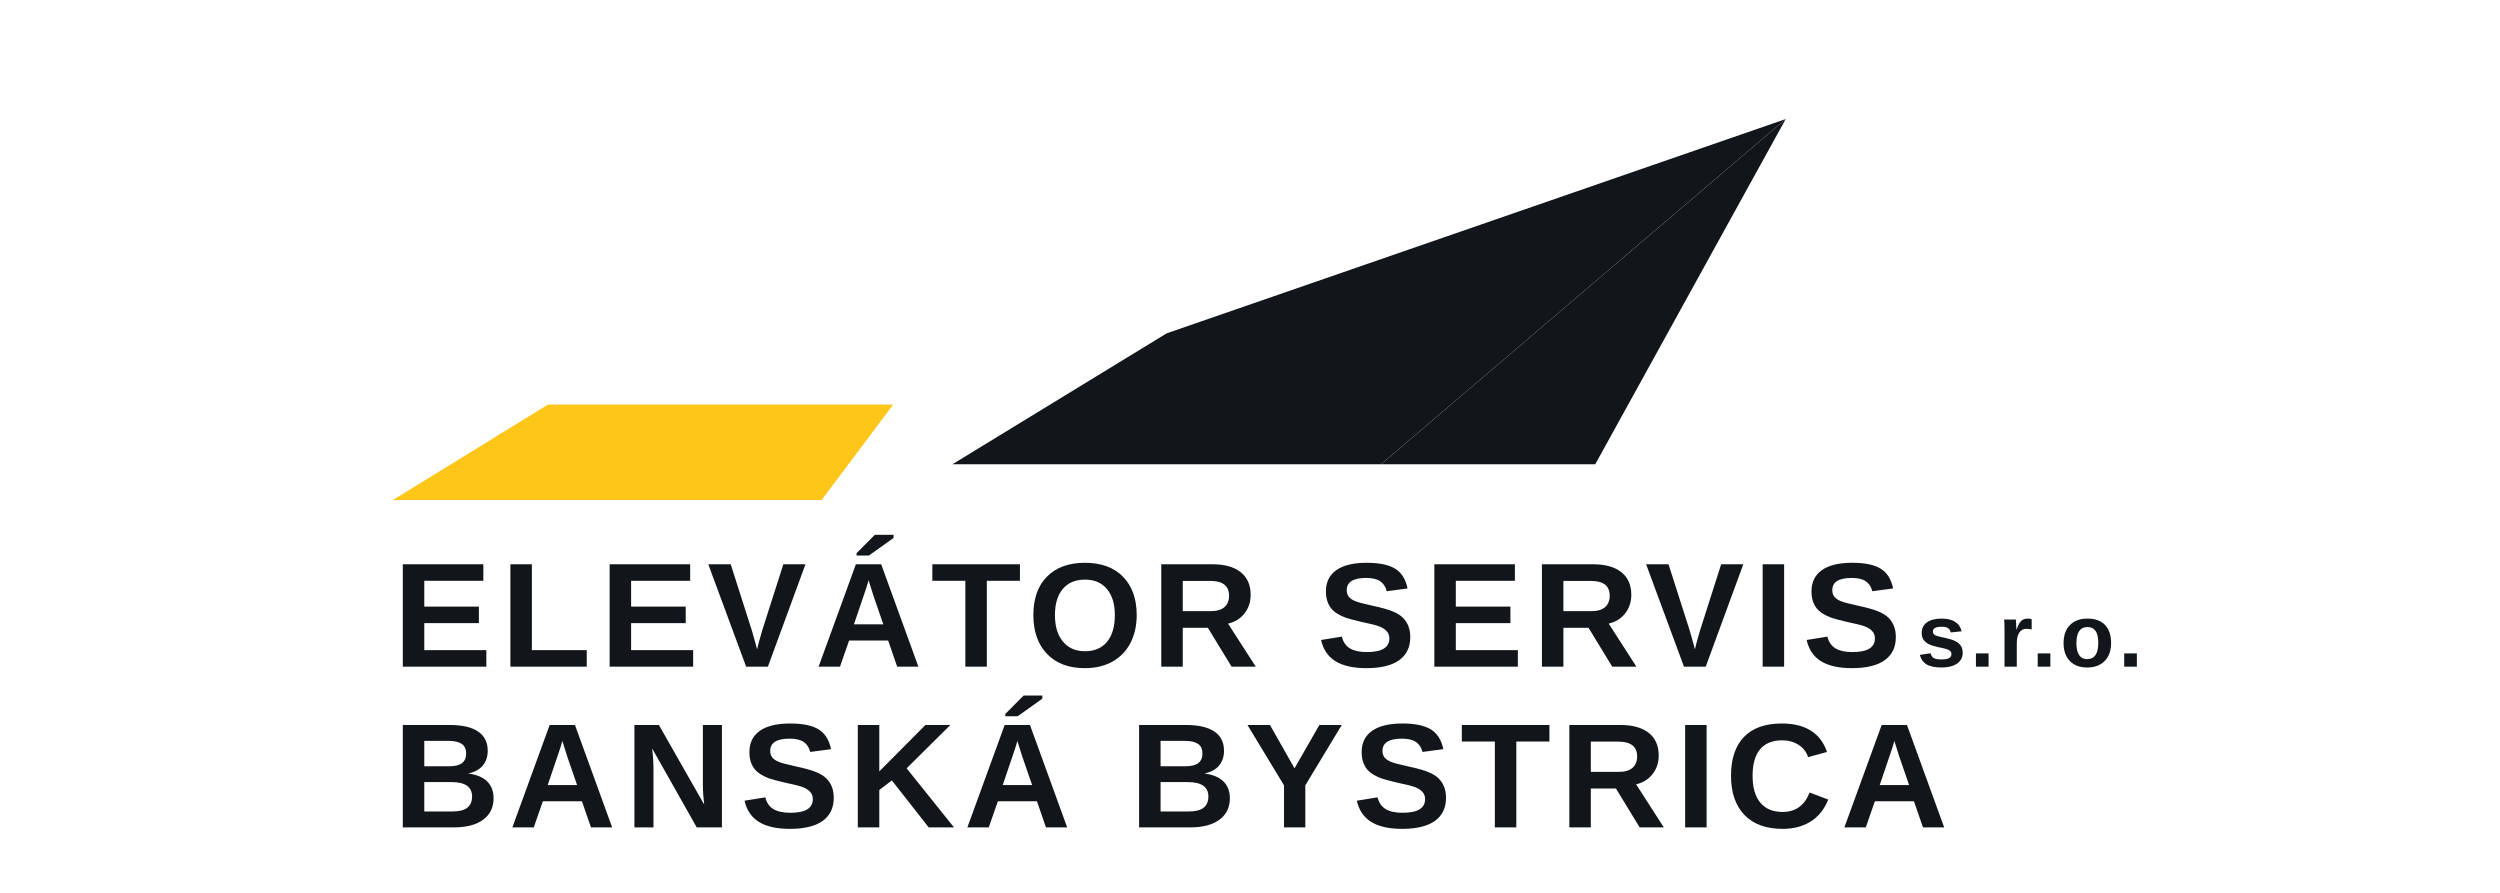
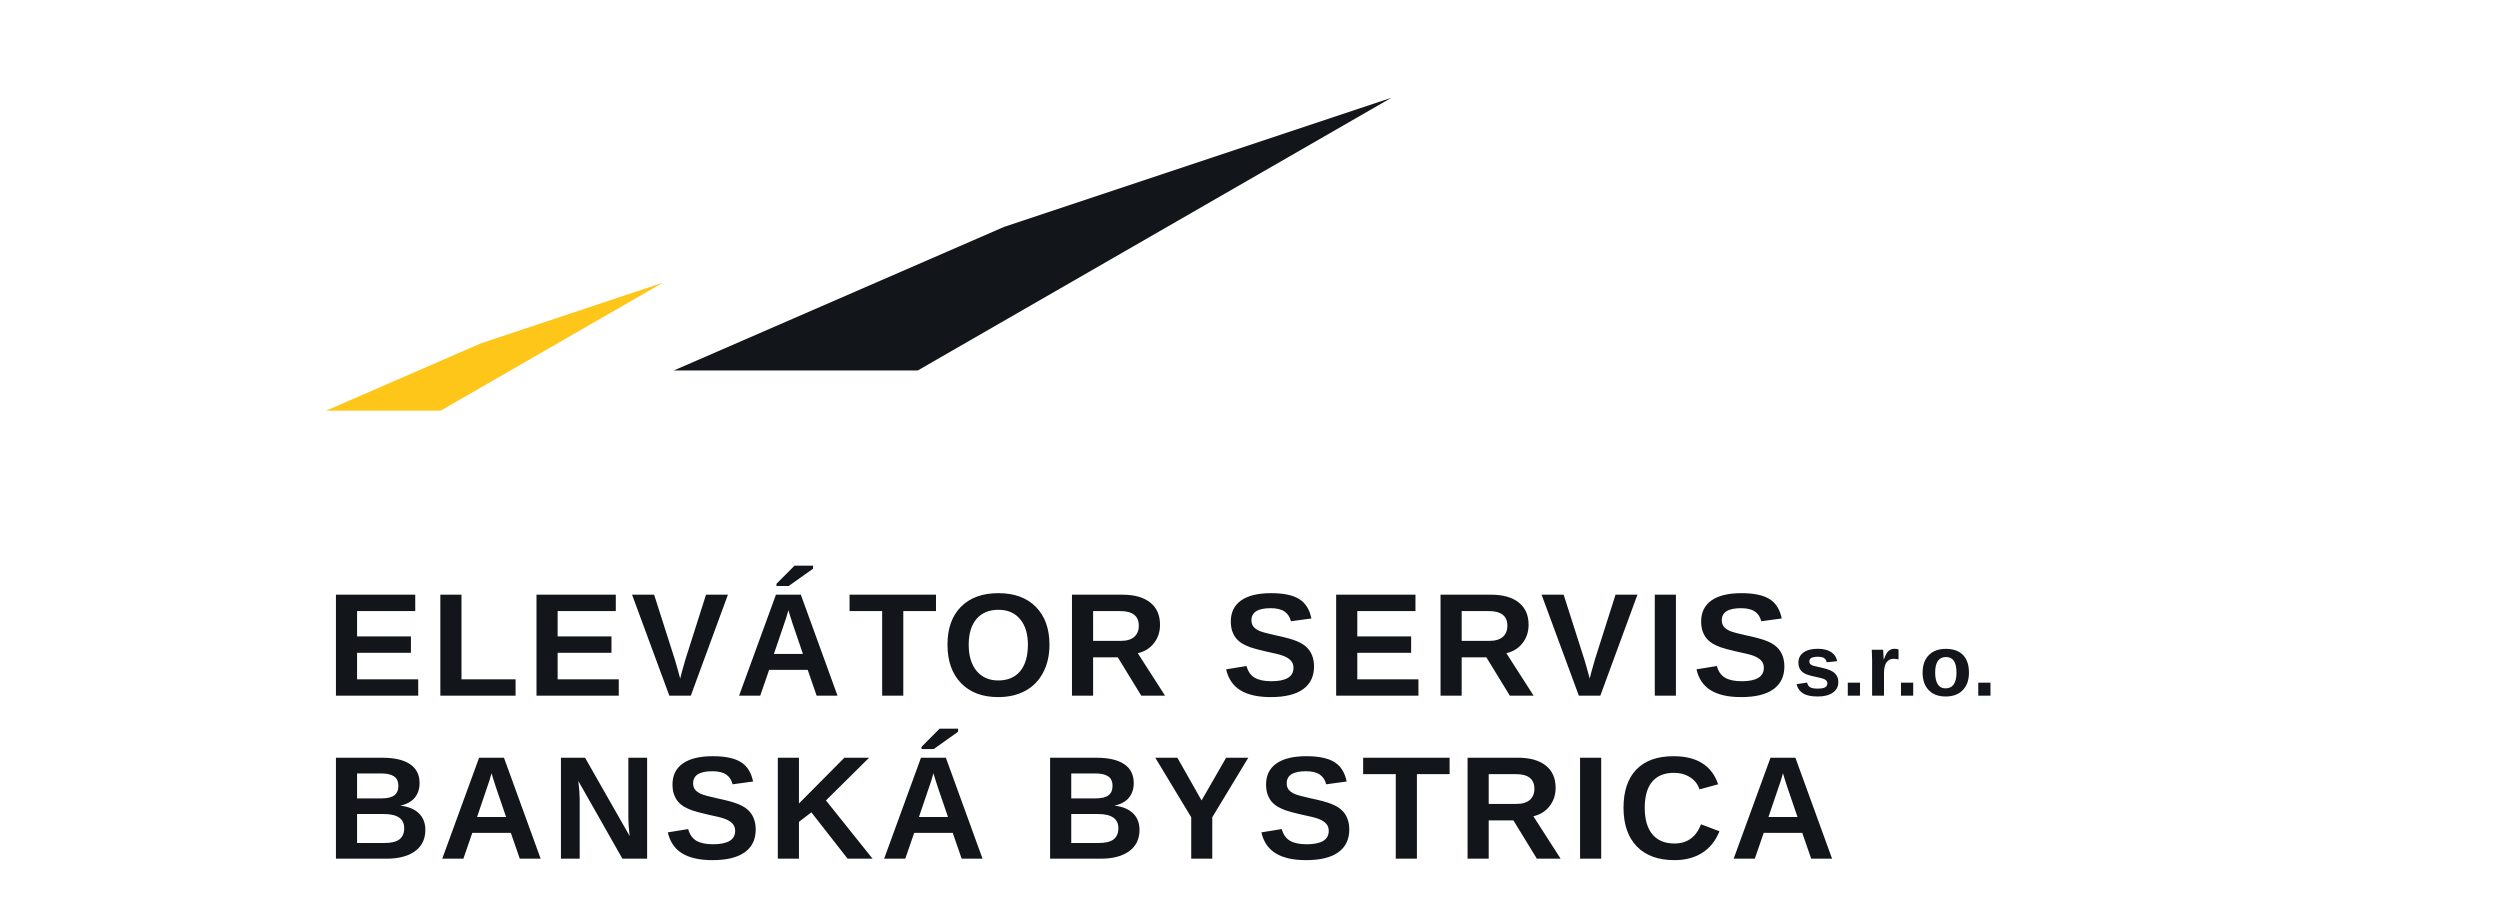
- <svg xmlns="http://www.w3.org/2000/svg" viewBox="0 0 420 150" width="420" height="150" role="img" aria-label="ELEVÁTOR SERVIS, s.r.o. Banská Bystrica">
-   <path d="M138 84 L 66 84 L 92 68 L 150 68 Z" fill="#FFC61A" />
-   <path d="M150 68 L 92 68 L 138 84 Z" fill="#FFC61A" />
-   <path d="M300 20 L 232 78 L 160 78 L 196 56 Z" fill="#12161B" />
-   <path d="M232 78 L 300 20 L 268 78 Z" fill="#12161B" />
-   <text x="66" y="112" font-family="Arial Black, Arial, Helvetica, sans-serif" font-weight="900" font-size="25" letter-spacing="1.4" fill="#12161B">ELEVÁTOR SERVIS</text>
-   <text x="322" y="112" font-family="Arial, Helvetica, sans-serif" font-weight="700" font-size="15" letter-spacing=".6" fill="#12161B">s.r.o.</text>
-   <text x="66" y="139" font-family="Arial Black, Arial, Helvetica, sans-serif" font-weight="900" font-size="25" letter-spacing="1.4" fill="#12161B">BANSKÁ BYSTRICA</text>
+ <svg xmlns="http://www.w3.org/2000/svg" viewBox="0 0 460 170" width="460" height="170" role="img" aria-label="ELEVÁTOR SERVIS, s.r.o. Banská Bystrica">
+   <g transform="translate(60 18)">
+     <path d="M100 0 L 34 38 L 0 38 L 46 18 Z" fill="#FFC61A" transform="translate(0 34) scale(0.62)" />
+     <path d="M100 0 L 34 38 L 0 38 L 46 18 Z" fill="#12161B" transform="translate(64 0) scale(1.32)" />
+   </g>
+   <text x="60" y="128" font-family="Arial Black, Arial Bold, Arial, sans-serif" font-weight="900" font-size="27" letter-spacing="1.2" fill="#12161B">ELEVÁTOR SERVIS</text>
+   <text x="330" y="128" font-family="Arial, Helvetica, sans-serif" font-weight="700" font-size="16" fill="#12161B">s.r.o.</text>
+   <text x="60" y="158" font-family="Arial Black, Arial Bold, Arial, sans-serif" font-weight="900" font-size="27" letter-spacing="1.2" fill="#12161B">BANSKÁ BYSTRICA</text>
</svg>
